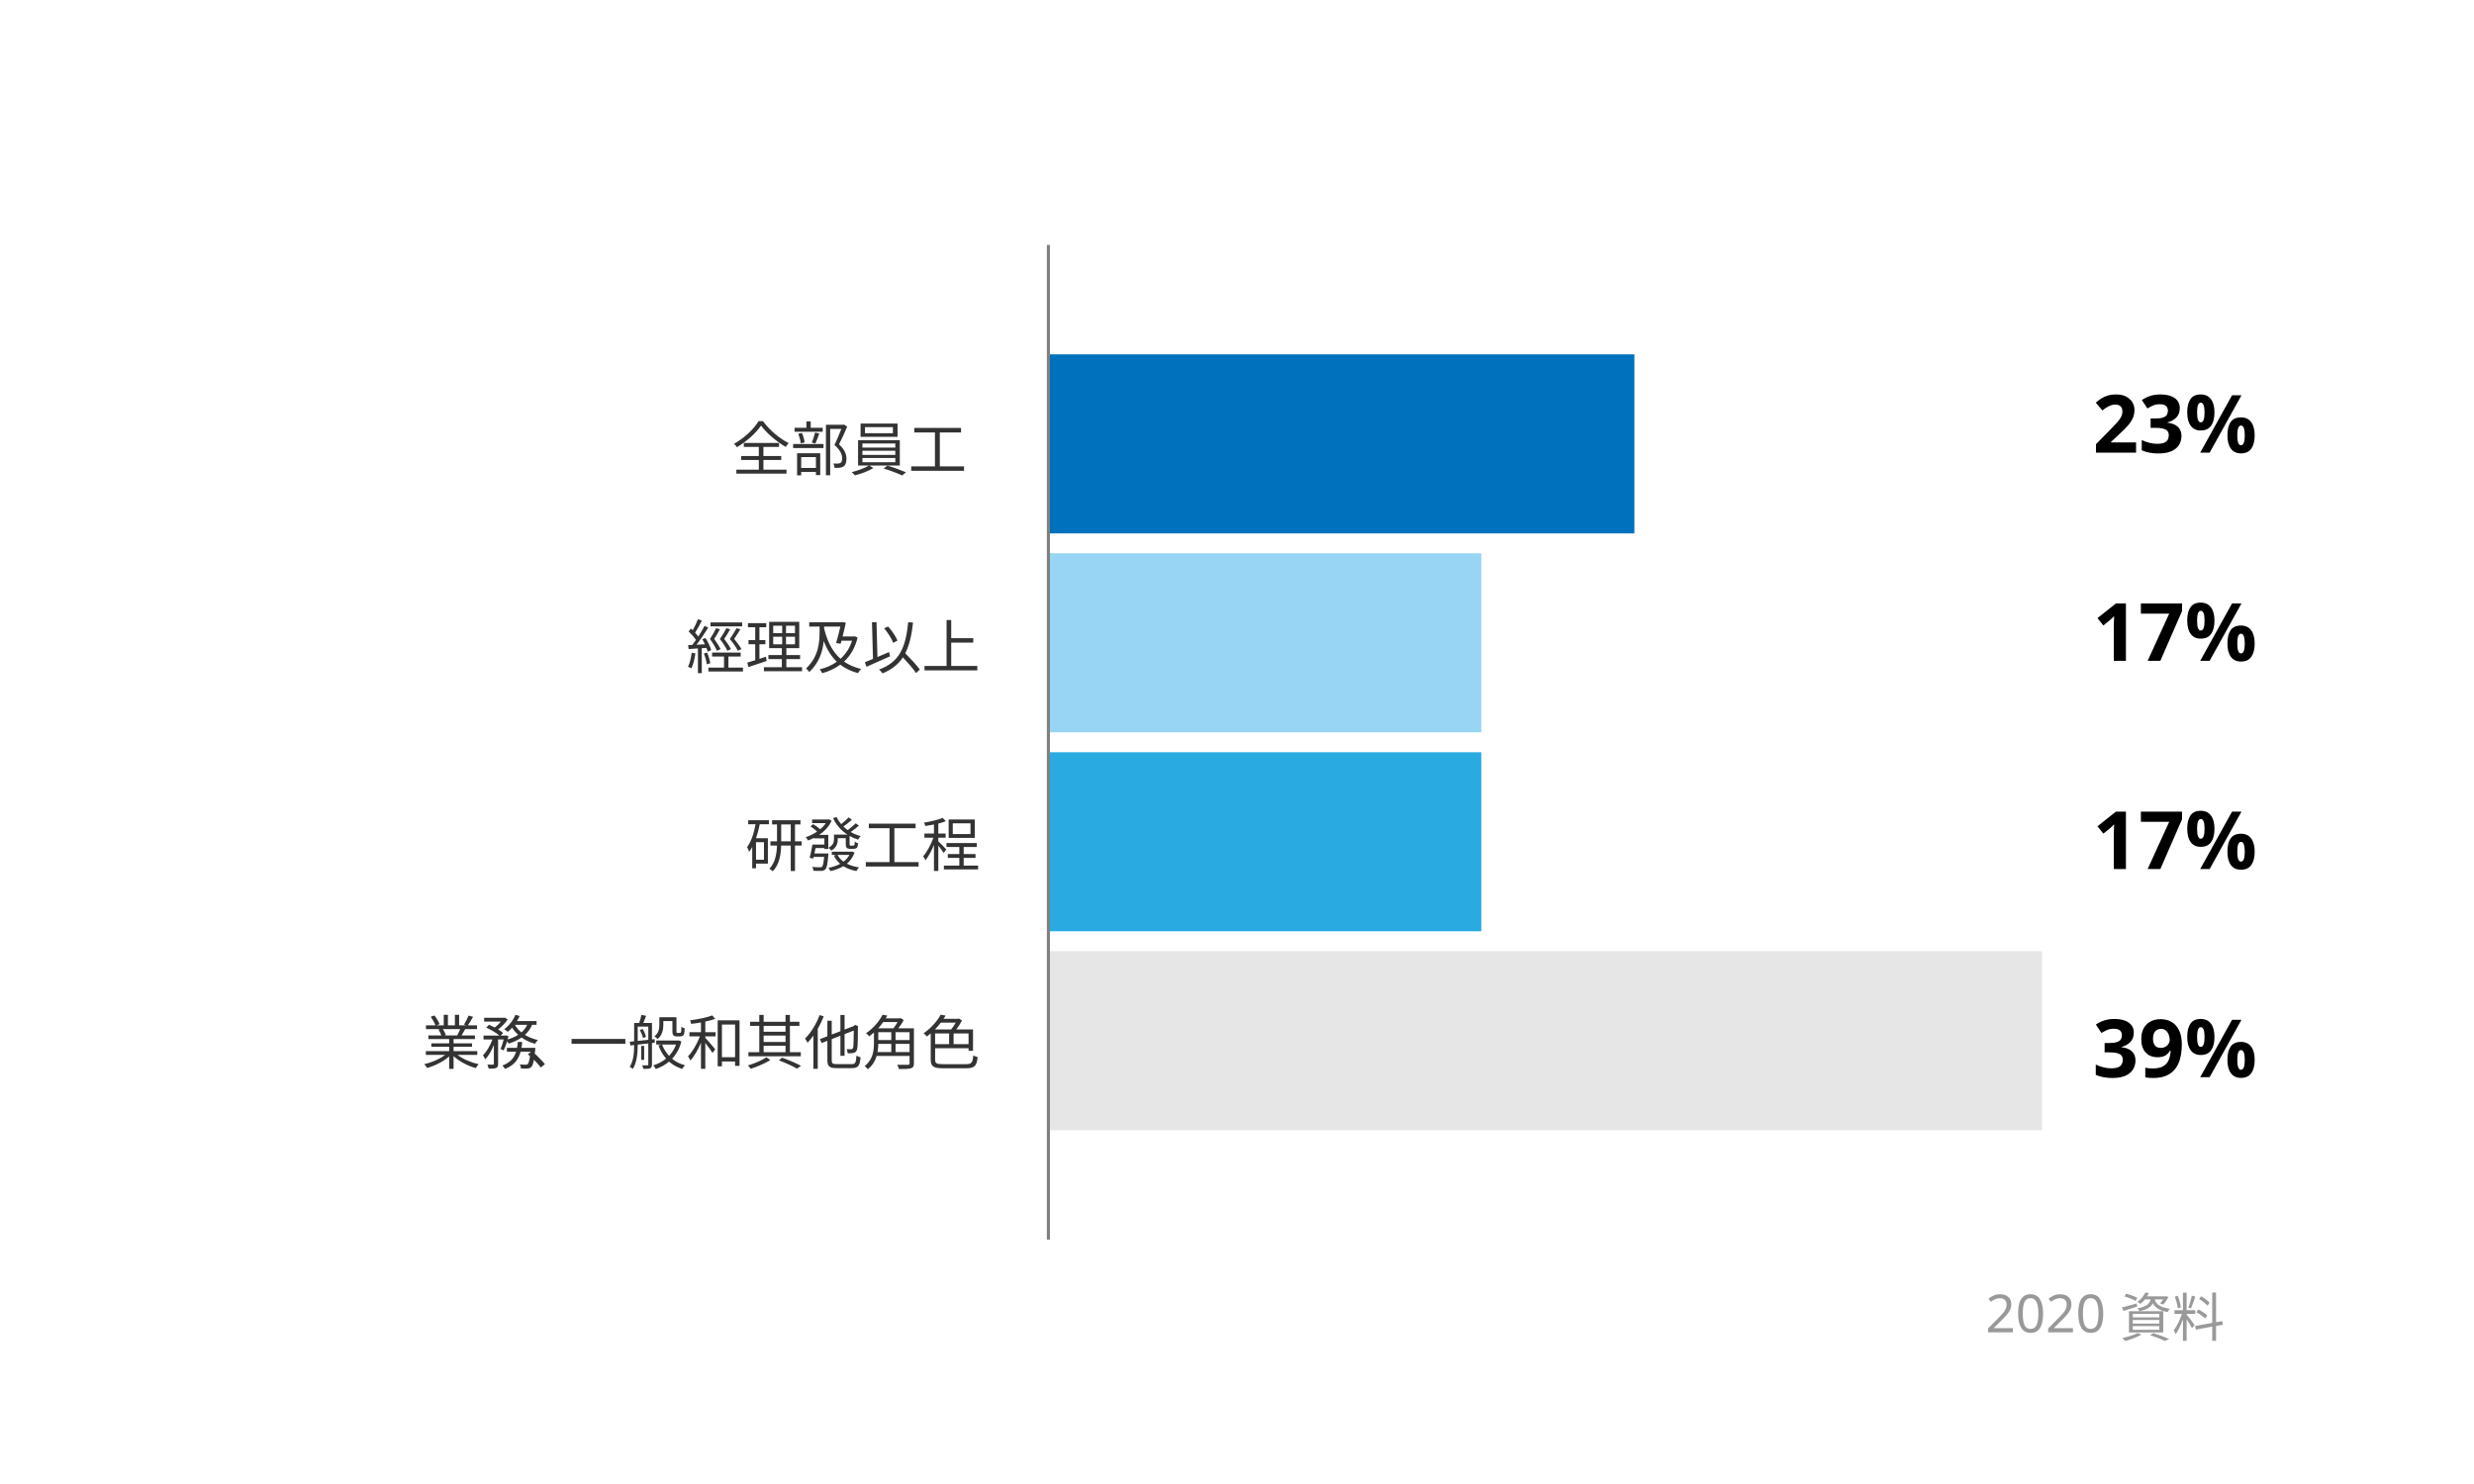
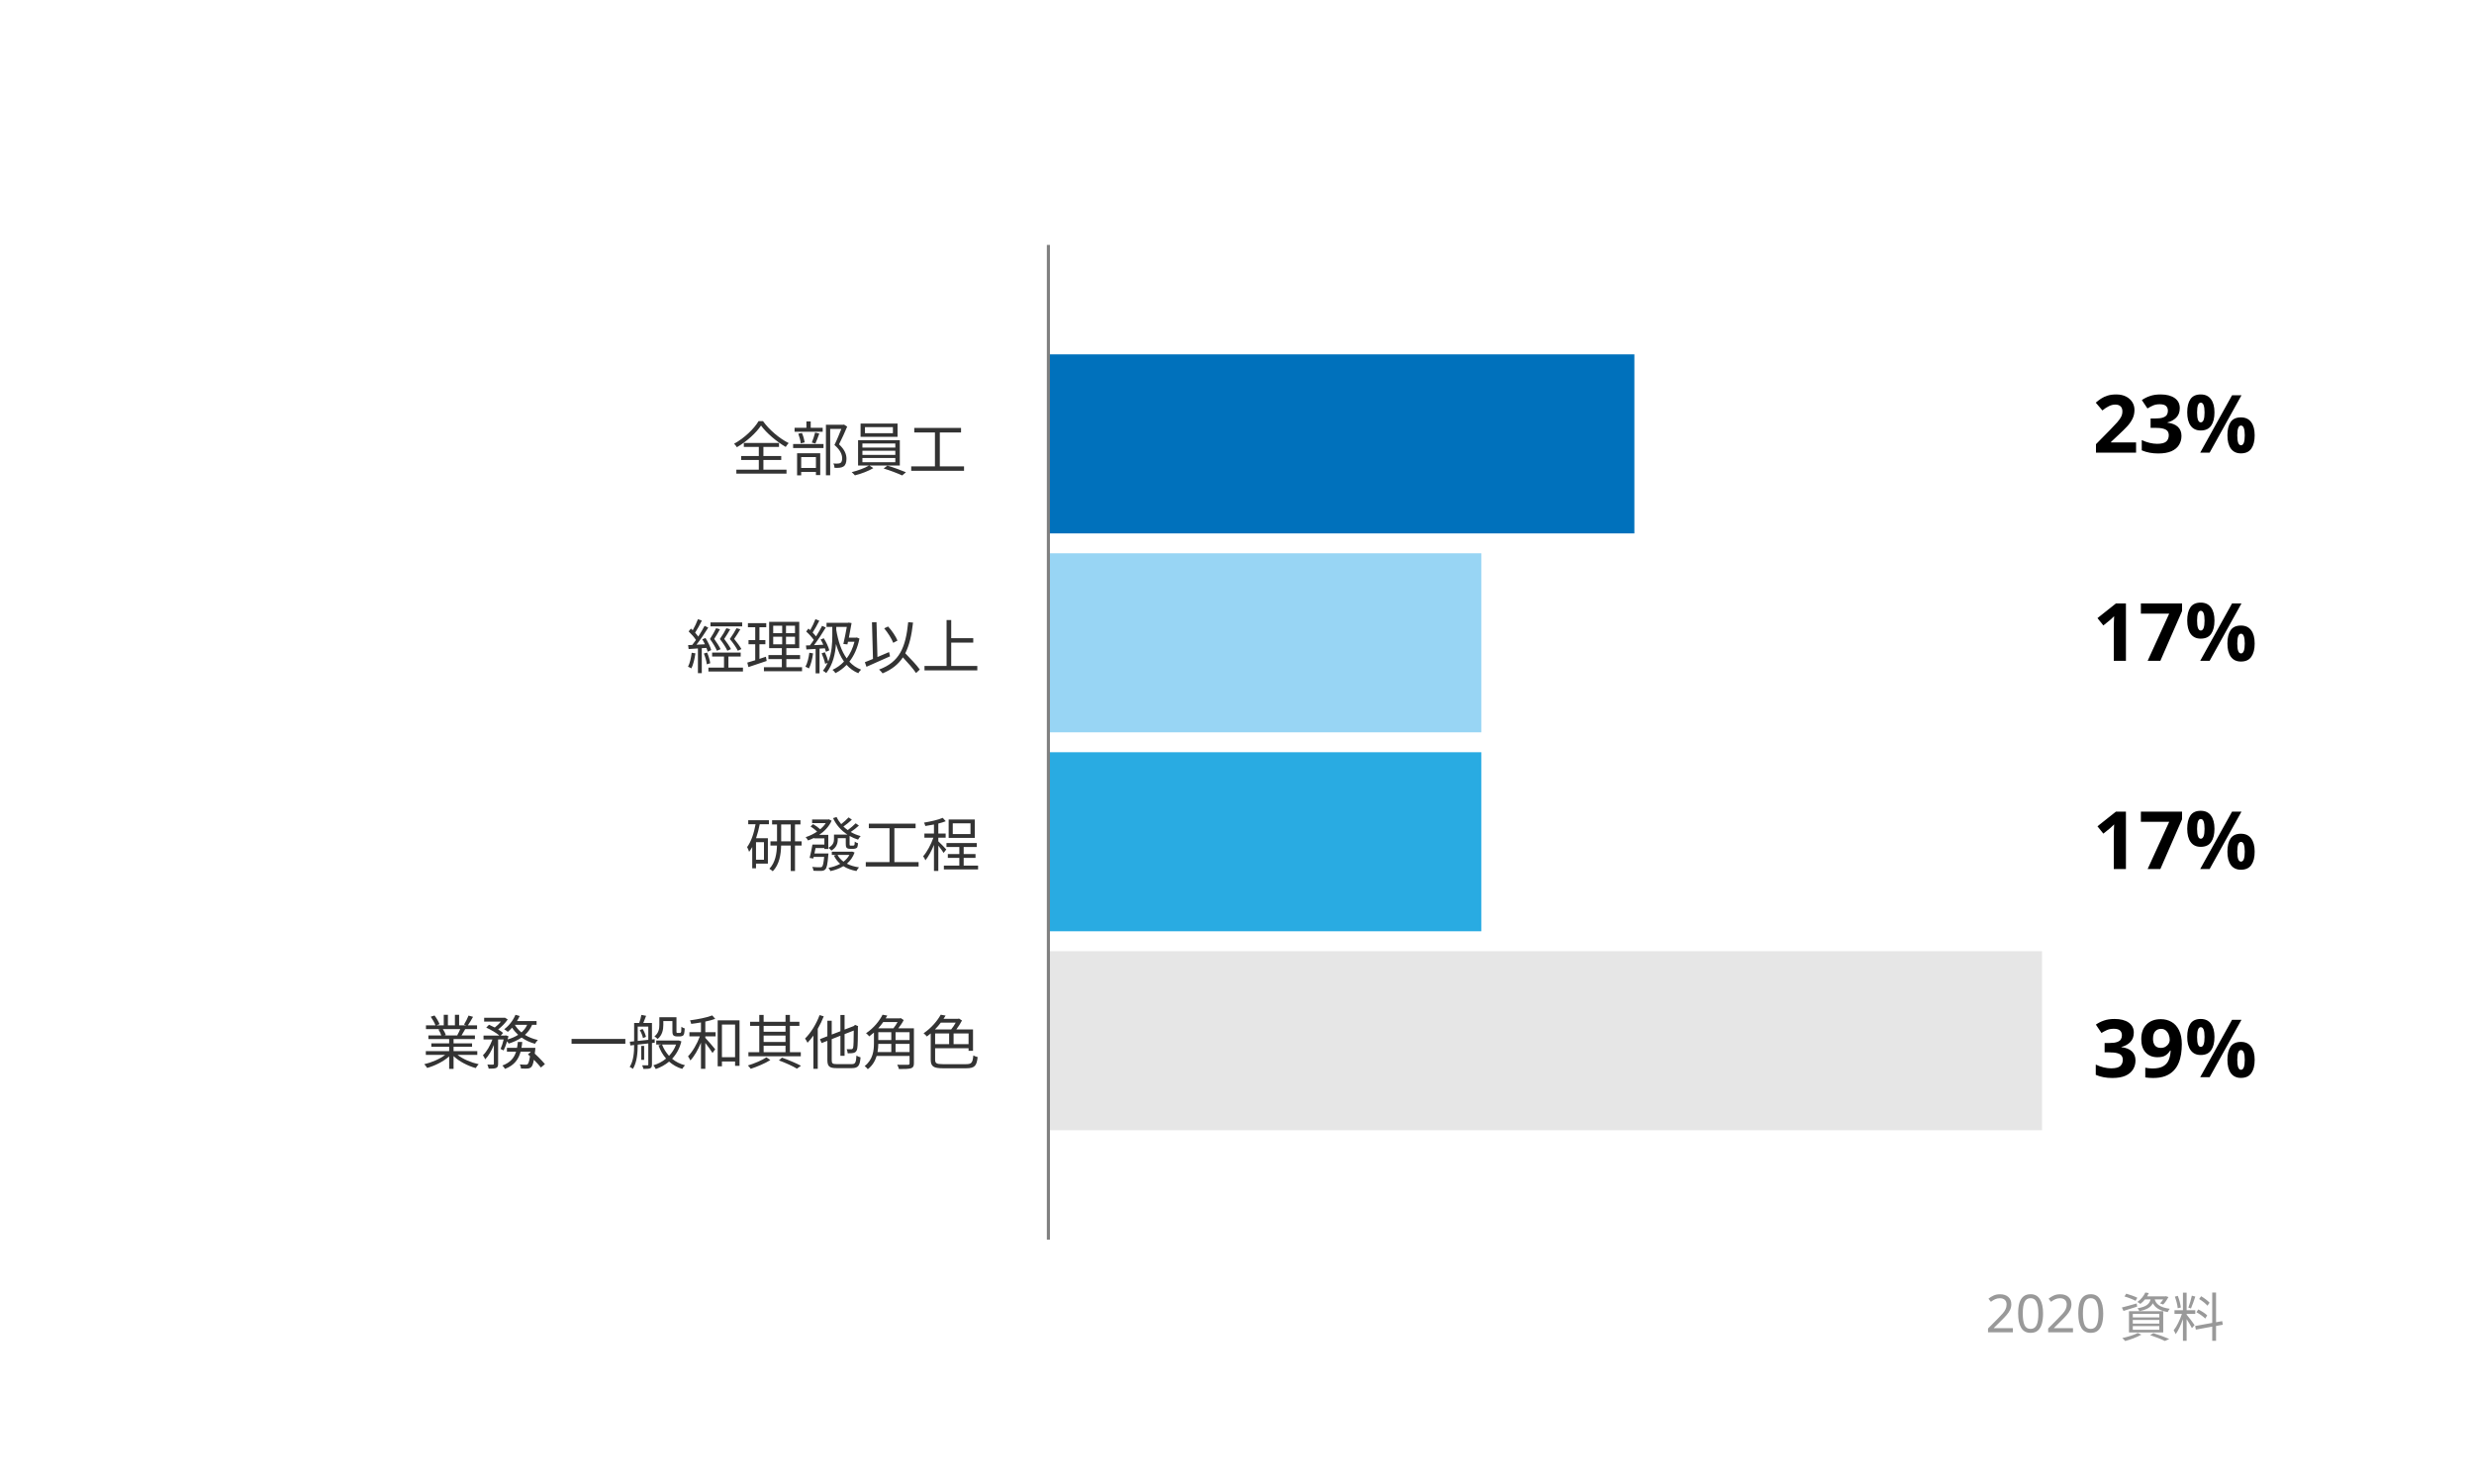
<svg xmlns="http://www.w3.org/2000/svg" viewBox="0 0 800 480">
  <defs>
    <style>.a{fill:#e6e6e6;}.b{fill:#29abe2;}.c{fill:#98d5f4;}.d{fill:#0071bc;}.e{fill:none;stroke:gray;stroke-miterlimit:10;}.f{font-size:26px;font-family:NotoSans-ExtraBold, Noto Sans;font-weight:800;}.g{font-size:19px;fill:#333;}.g,.i{font-family:SourceHanSansTW-Bold-B5pc-H, Source Han Sans TW;}.h{letter-spacing:-0.25em;}.i{font-size:17px;fill:#999;}</style>
  </defs>
  <rect class="a" x="339.01" y="307.66" width="321.32" height="57.91" />
  <rect class="b" x="339.01" y="243.31" width="139.99" height="57.91" />
  <rect class="c" x="339.01" y="178.96" width="139.99" height="57.91" />
  <rect class="d" x="339.01" y="114.62" width="189.49" height="57.91" />
  <line class="e" x1="339.01" y1="400.96" x2="339.01" y2="79.22" />
  <text class="f" transform="translate(676.71 146.41)">23%</text>
  <text class="f" transform="translate(676.71 213.74)">17%</text>
  <text class="f" transform="translate(676.71 281.08)">17%</text>
  <text class="f" transform="translate(676.71 348.41)">39%</text>
-   <text class="g" transform="translate(236.67 152.22)">全部員工 <tspan x="-14.69" y="64">經理及以上</tspan>
+   <text class="g" transform="translate(236.67 152.22)">全部員工 <tspan x="-14.69" y="64">經理級以上</tspan>
    <tspan x="4.31" y="128">研發工程</tspan>
    <tspan x="-100.19" y="192">業</tspan>
    <tspan class="h" x="-81.19" y="192">務、</tspan>
    <tspan x="-52.69" y="192">一般和其他角色</tspan>
  </text>
  <text class="i" transform="translate(642.04 430.94)">2020 資料</text>
</svg>
